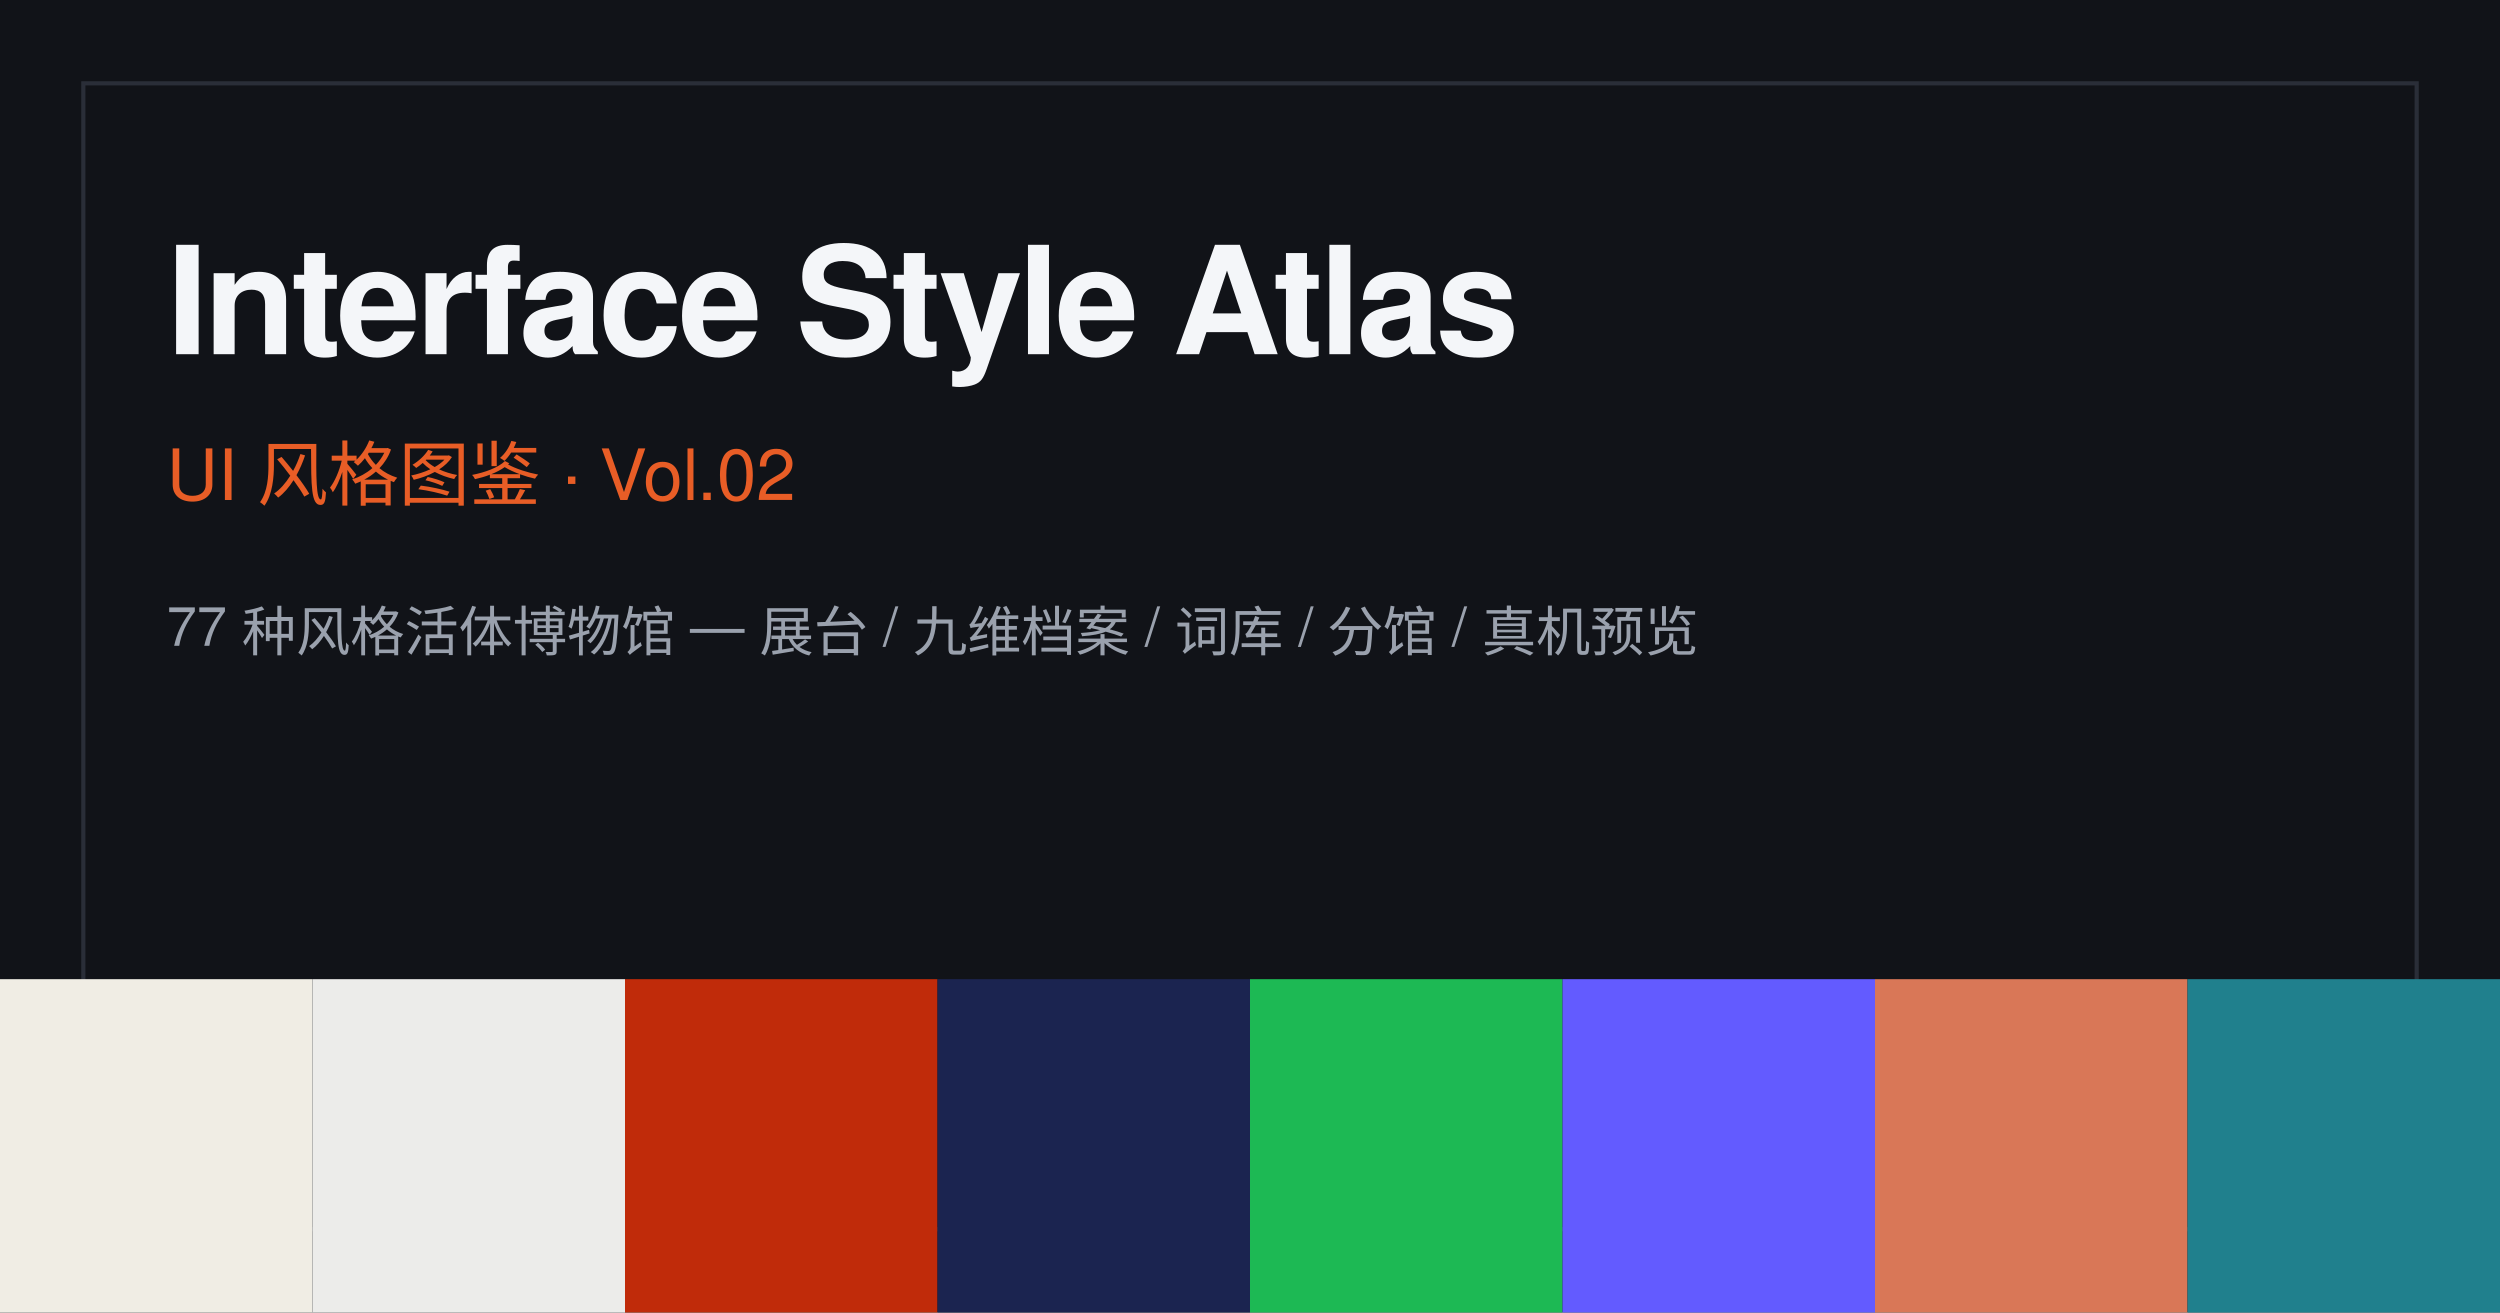
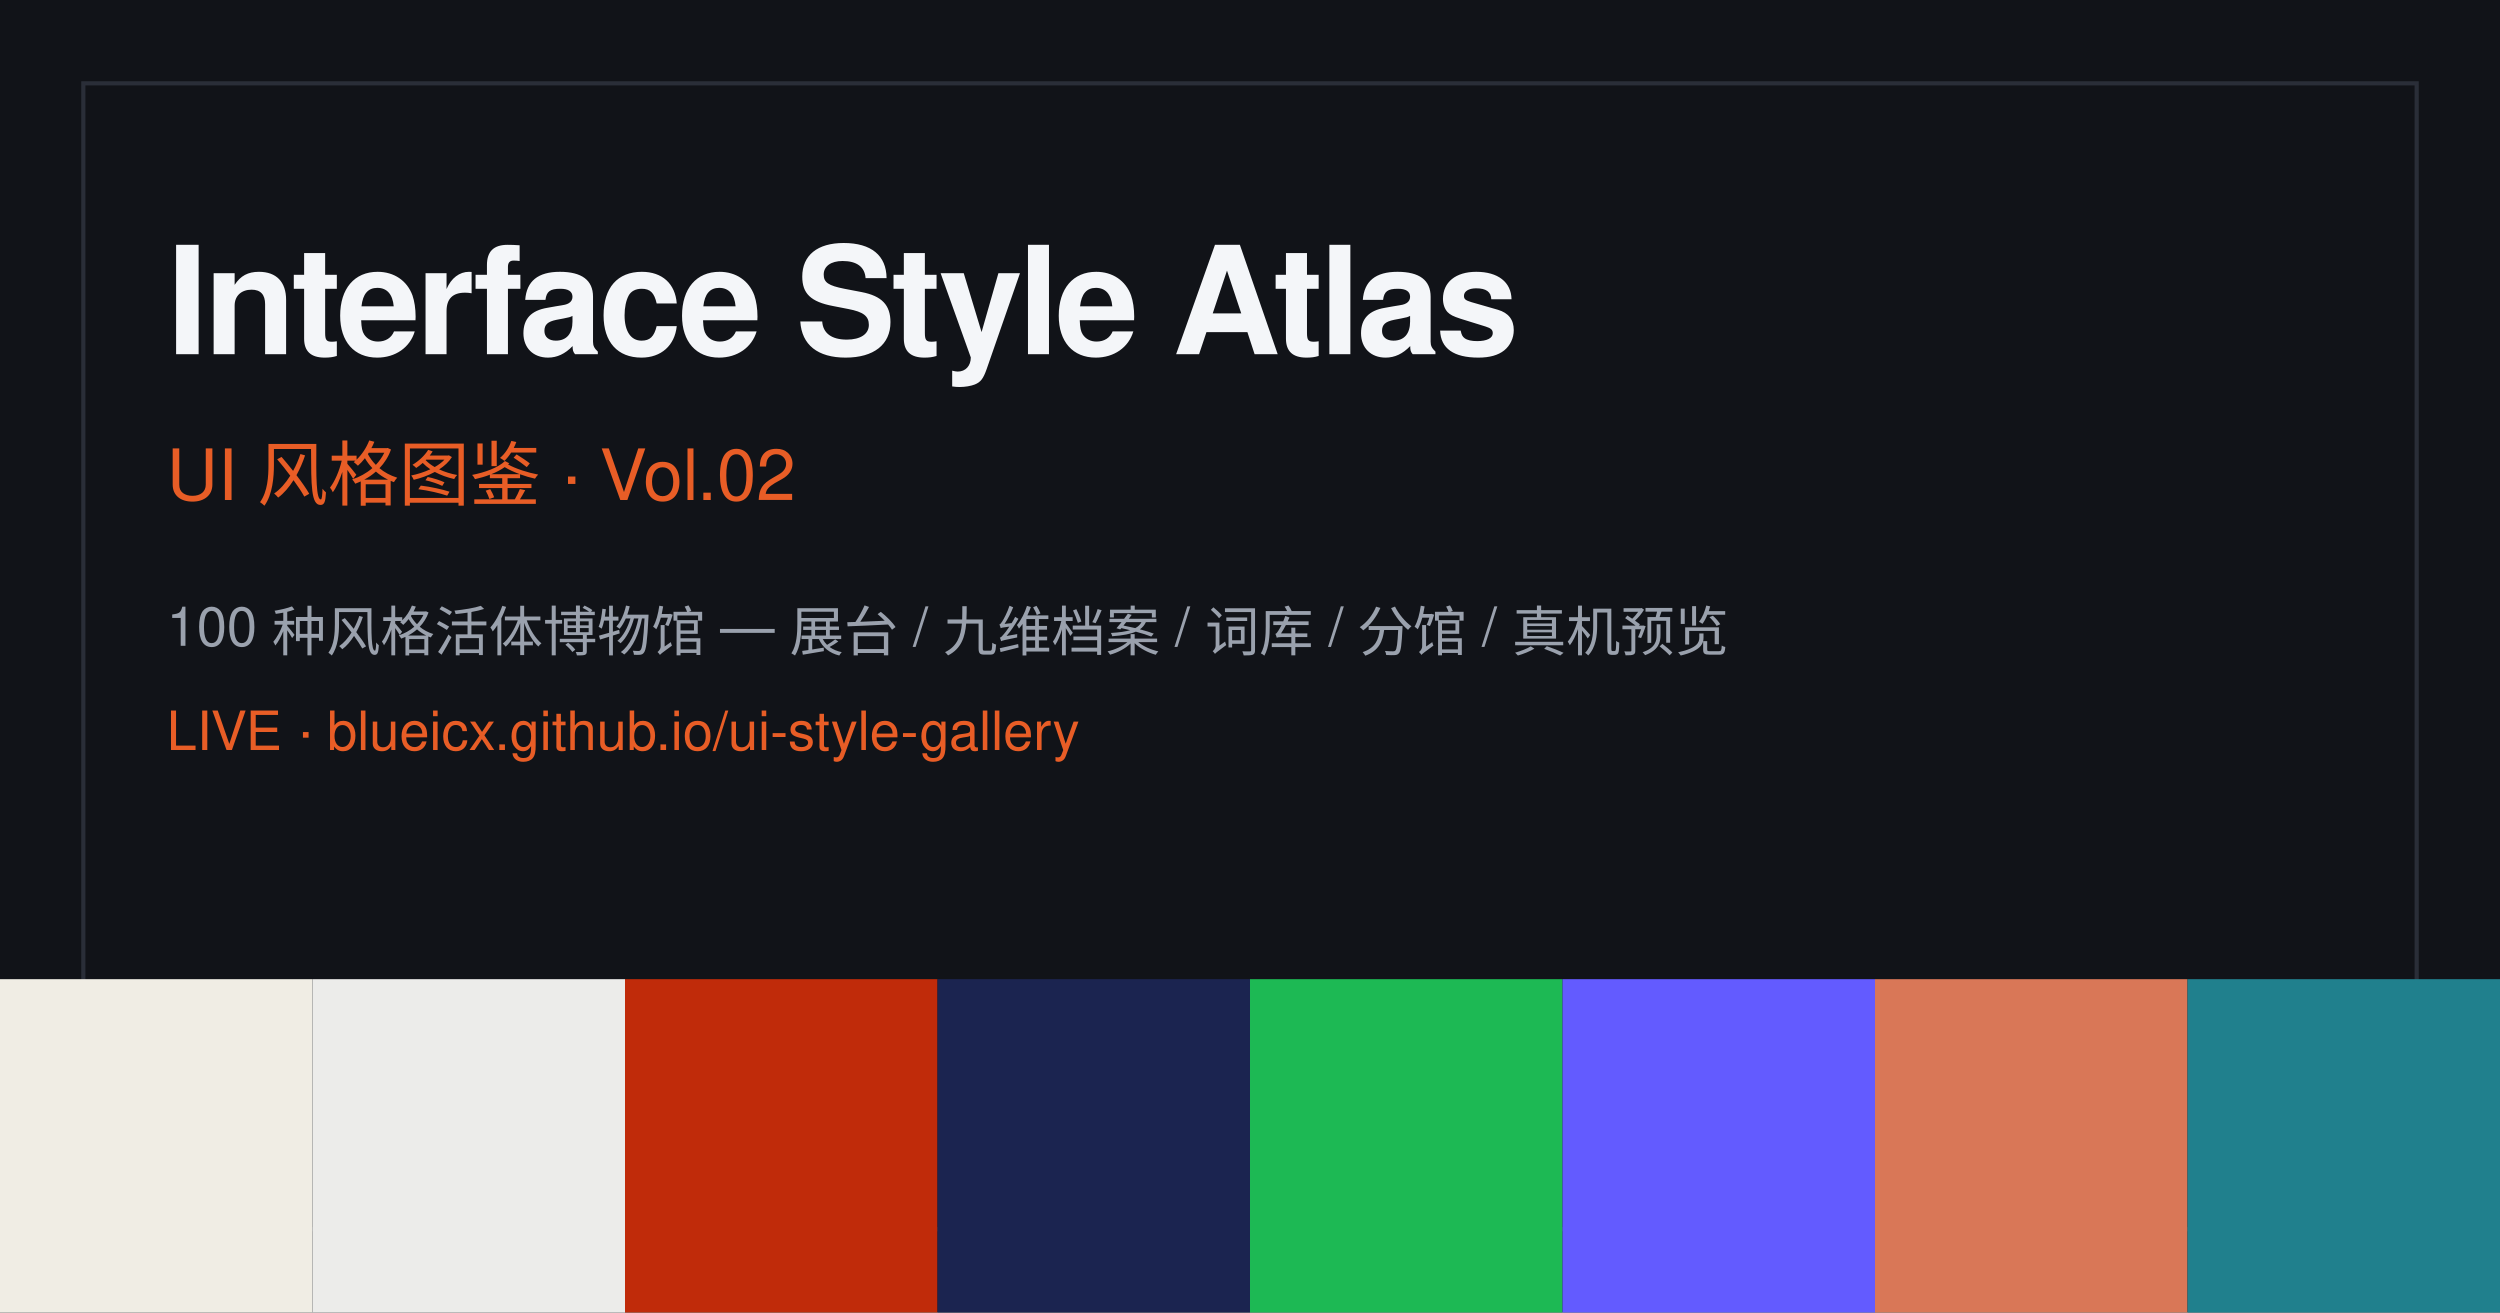
<svg xmlns="http://www.w3.org/2000/svg" width="1200" height="630">
  <rect width="1200" height="630" fill="#111318" />
  <rect x="40" y="40" width="1120" height="550" fill="none" stroke="#2a2e38" stroke-width="2" />
  <text x="80" y="170" font-family="Helvetica,Arial,sans-serif" font-size="72" font-weight="700" fill="#f4f6f9" letter-spacing="-2">Interface Style Atlas</text>
  <text x="80" y="240" font-family="Helvetica,Arial,sans-serif" font-size="34" fill="#e85d26">UI 风格图鉴 · Vol.02</text>
-   <text x="80" y="310" font-family="Helvetica,Arial,sans-serif" font-size="26" fill="#9aa1ad">77 种风格活体博物馆 — 展台 / 九维档案 / 词库 / 分馆 / 真机预览</text>
+   <text x="80" y="310" font-family="Helvetica,Arial,sans-serif" font-size="26" fill="#9aa1ad">100 种风格活体博物馆 — 展台 / 九维档案 / 词库 / 分馆 / 真机预览</text>
+   <text x="80" y="360" font-family="Helvetica,Arial,sans-serif" font-size="26" fill="#e85d26">LIVE · blueicx.github.io/ui-style-gallery</text>
  <rect x="0" y="470" width="150" height="160" fill="#f0ede4" />
  <rect x="150" y="470" width="150" height="160" fill="#ececea" />
  <rect x="300" y="470" width="150" height="160" fill="#c02b0a" />
  <rect x="450" y="470" width="150" height="160" fill="#1b2450" />
  <rect x="600" y="470" width="150" height="160" fill="#1db954" />
  <rect x="750" y="470" width="150" height="160" fill="#635bff" />
  <rect x="900" y="470" width="150" height="160" fill="#d97757" />
  <rect x="1050" y="470" width="150" height="160" fill="#20808d" />
</svg>
